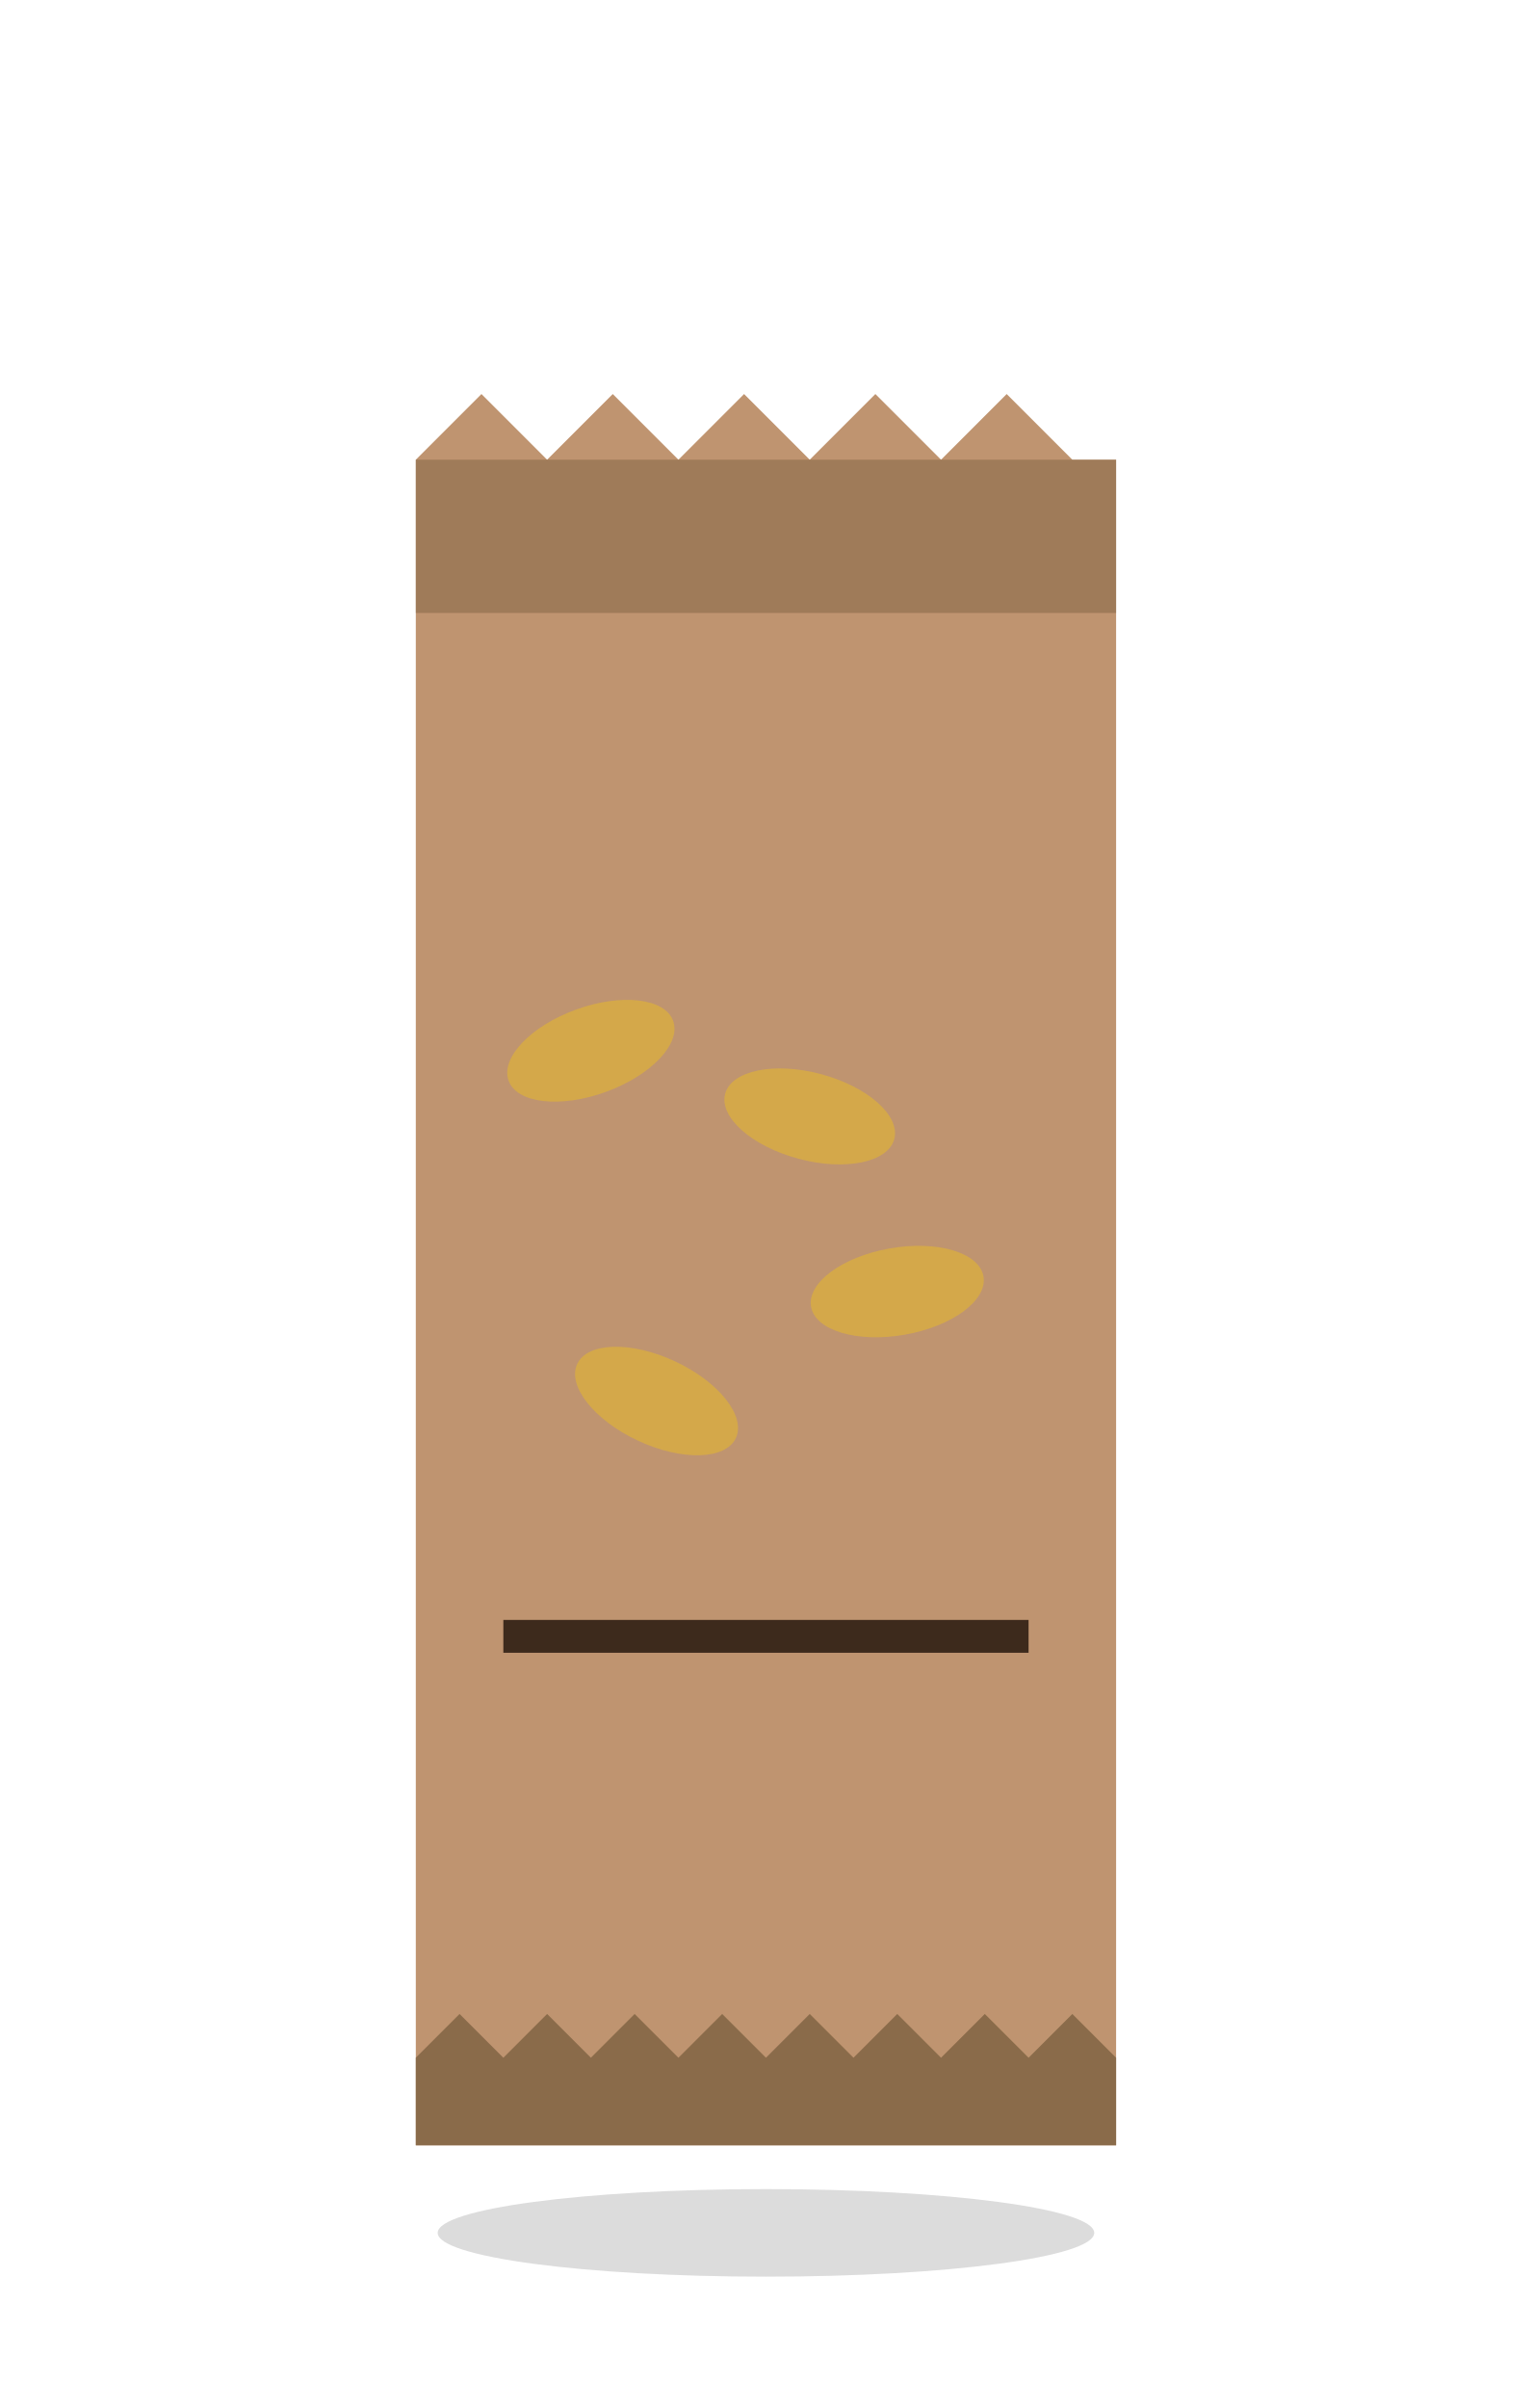
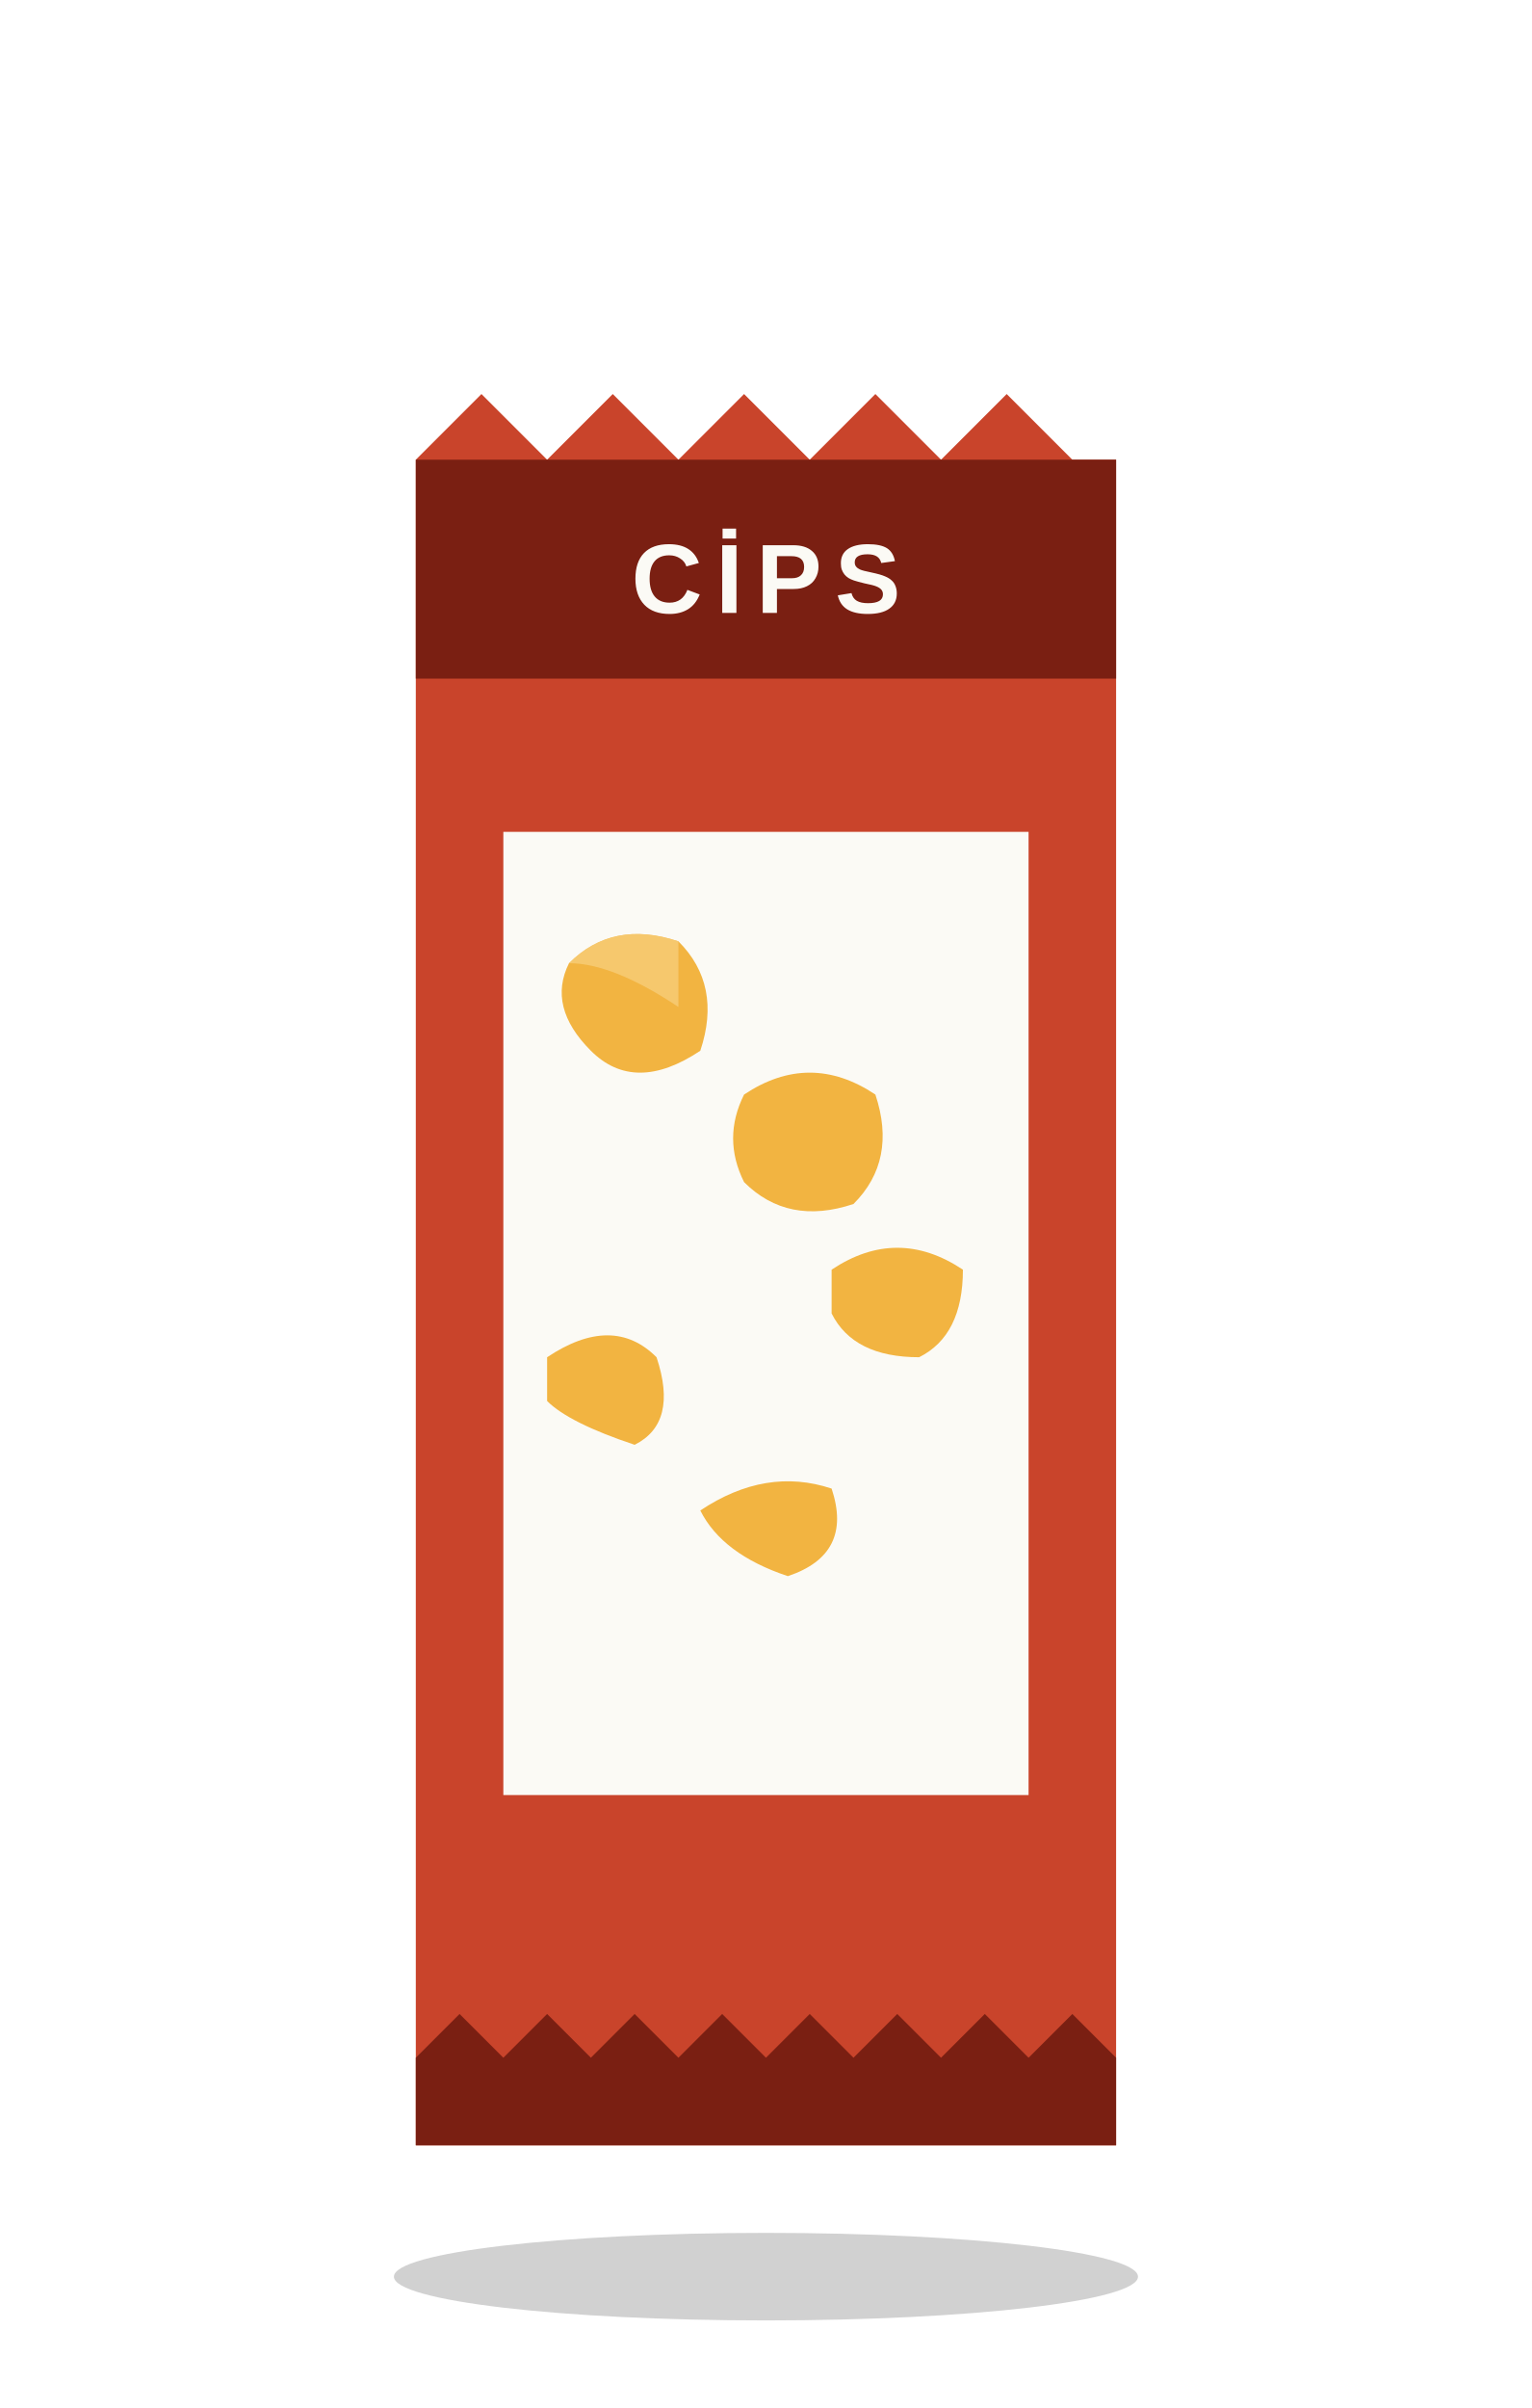
<svg xmlns="http://www.w3.org/2000/svg" viewBox="0 0 140 220">
-   <path d="M38 42 L44 36 L50 42 L56 36 L62 42 L68 36 L74 42 L80 36 L86 42 L92 36 L98 42 L102 42 L102 196 L38 196 Z" fill="#BF9470" />
-   <rect x="38" y="42" width="64" height="14" fill="#8A6B4A" opacity="0.6" />
-   <ellipse cx="54" cy="96" rx="8" ry="4" fill="#D4A84A" transform="rotate(-20 54 96)" />
-   <ellipse cx="74" cy="102" rx="8" ry="4" fill="#D4A84A" transform="rotate(15 74 102)" />
-   <ellipse cx="82" cy="118" rx="8" ry="4" fill="#D4A84A" transform="rotate(-10 82 118)" />
-   <ellipse cx="60" cy="128" rx="8" ry="4" fill="#D4A84A" transform="rotate(25 60 128)" />
-   <rect x="46" y="148" width="48" height="3" fill="#3D2A1C" />
-   <path d="M38 188 L42 184 L46 188 L50 184 L54 188 L58 184 L62 188 L66 184 L70 188 L74 184 L78 188 L82 184 L86 188 L90 184 L94 188 L98 184 L102 188 L102 196 L38 196 Z" fill="#8A6B4A" />
-   <ellipse cx="70" cy="204" rx="30" ry="4" fill="#000000" opacity="0.14" />
+   <ellipse cx="70" cy="208" rx="34" ry="4" fill="#000000" opacity="0.18" />
+   <path d="M38 42 L44 36 L50 42 L56 36 L62 42 L68 36 L74 42 L80 36 L86 42 L92 36 L98 42 L102 42 L102 196 L38 196 Z" fill="#C9442B" />
+   <rect x="38" y="42" width="64" height="20" fill="#7A1F12" />
+   <text x="70" y="56" text-anchor="middle" font-family="Arial, Helvetica, sans-serif" font-size="9" font-weight="bold" fill="#FBFAF5" letter-spacing="1.2">CİPS</text>
+   <rect x="46" y="76" width="48" height="88" fill="#FBFAF5" />
+   <path d="M52 88 Q56 84 62 86 Q66 90 64 96 Q58 100 54 96 Q50 92 52 88 Z" fill="#F2B441" />
+   <path d="M52 88 Q56 84 62 86 L62 92 Q56 88 52 88 Z" fill="#F8D080" opacity="0.7" />
+   <path d="M68 100 Q74 96 80 100 Q82 106 78 110 Q72 112 68 108 Q66 104 68 100 Z" fill="#F2B441" />
+   <path d="M76 116 Q82 112 88 116 Q88 122 84 124 Q78 124 76 120 Z" fill="#F2B441" />
+   <path d="M50 124 Q56 120 60 124 Q62 130 58 132 Q52 130 50 128 Z" fill="#F2B441" />
+   <path d="M64 138 Q70 134 76 136 Q78 142 72 144 Q66 142 64 138 Z" fill="#F2B441" />
+   <text x="70" y="178" text-anchor="middle" font-family="Georgia, 'Times New Roman', serif" font-size="10" font-weight="bold" font-style="italic" fill="#C9442B">klasik</text>
+   <path d="M38 188 L42 184 L46 188 L50 184 L54 188 L58 184 L62 188 L66 184 L70 188 L74 184 L78 188 L82 184 L86 188 L90 184 L94 188 L98 184 L102 188 L102 196 L38 196 Z" fill="#7A1F12" />
</svg>
